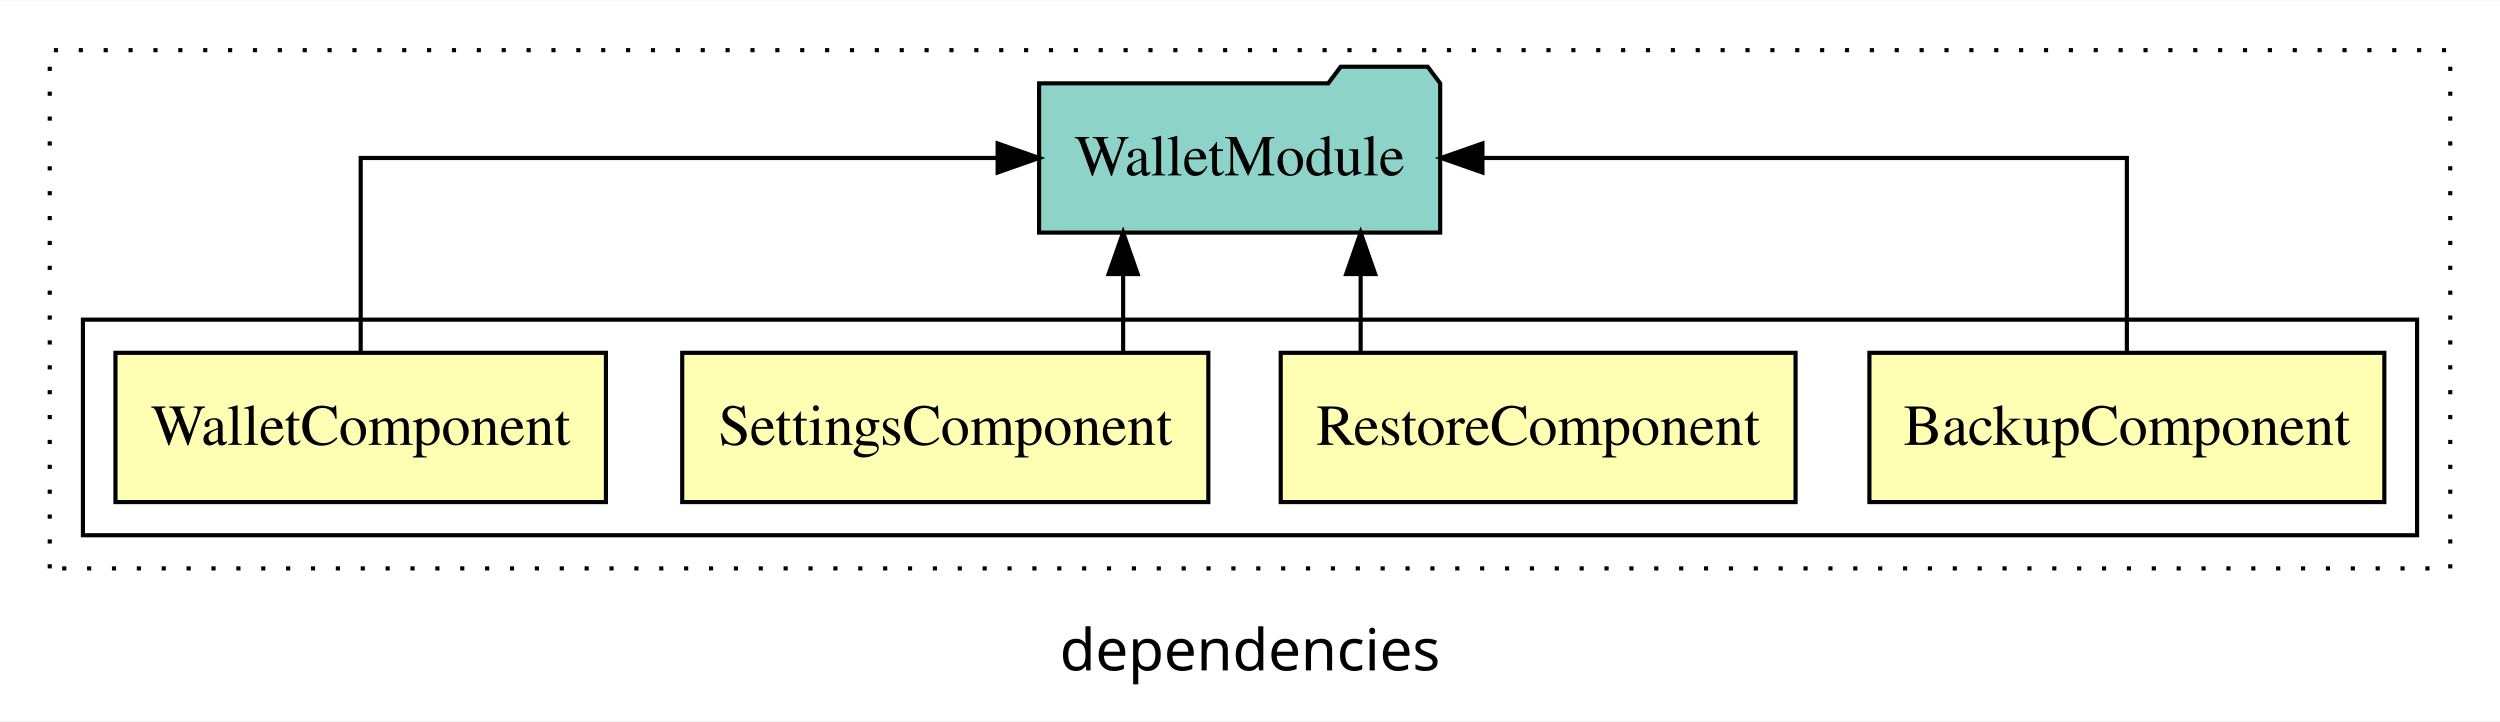
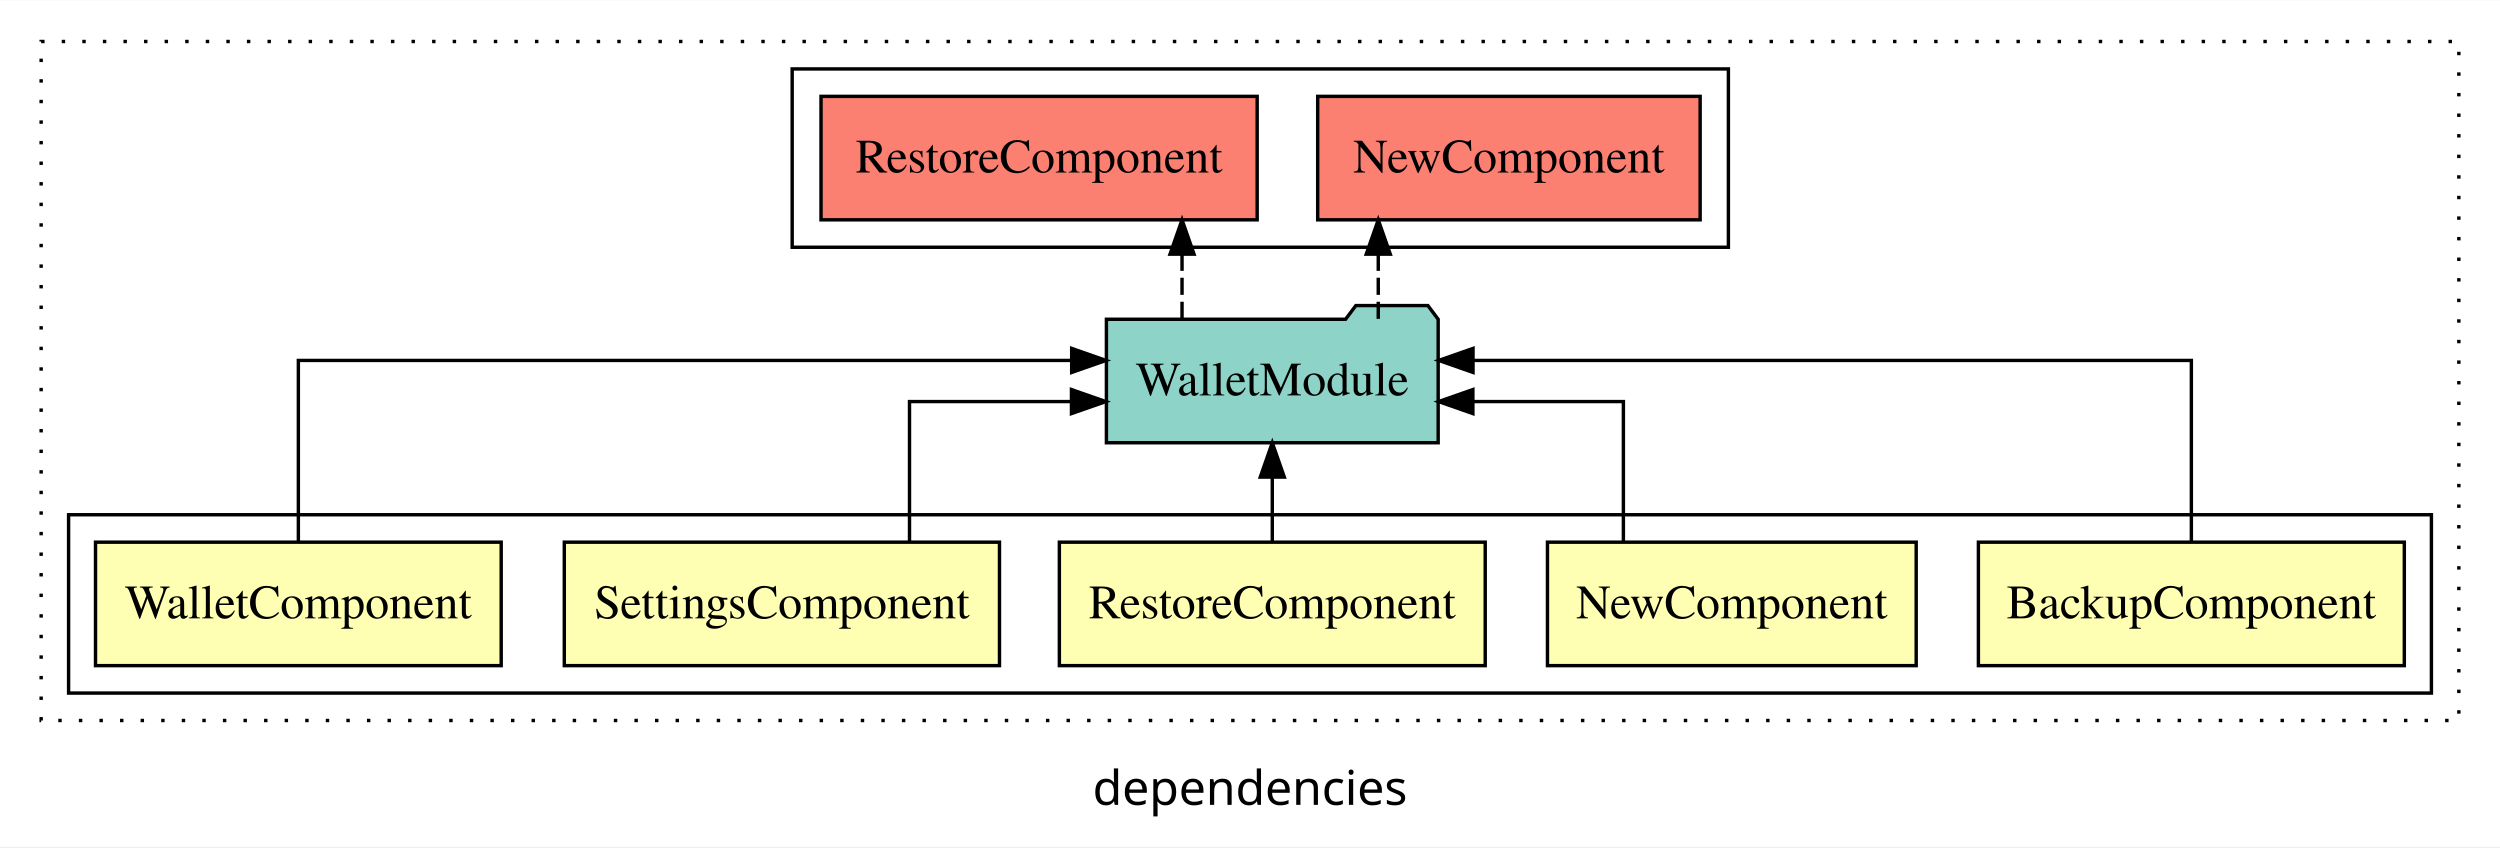
- <svg xmlns="http://www.w3.org/2000/svg" width="603pt" height="174pt" viewBox="0.00 0.00 603.00 173.80">
-   <g id="graph0" class="graph" transform="scale(1 1) rotate(0) translate(4 169.8)">
-     <polygon fill="white" stroke="transparent" points="-4,4 -4,-169.8 599,-169.8 599,4 -4,4" />
-     <text text-anchor="middle" x="297.5" y="-8.2" font-family="sans-serif" font-size="14.00">dependencies</text>
+ <svg xmlns="http://www.w3.org/2000/svg" width="729pt" height="247pt" viewBox="0.00 0.00 729.00 246.80">
+   <g id="graph0" class="graph" transform="scale(1 1) rotate(0) translate(4 242.8)">
+     <polygon fill="white" stroke="transparent" points="-4,4 -4,-242.8 725,-242.8 725,4 -4,4" />
+     <text text-anchor="middle" x="360.5" y="-8.2" font-family="sans-serif" font-size="14.00">dependencies</text>
    <g id="clust1" class="cluster">
-       <polygon fill="none" stroke="black" stroke-dasharray="1,5" points="8,-32.8 8,-157.8 587,-157.8 587,-32.8 8,-32.8" />
+       <polygon fill="none" stroke="black" stroke-dasharray="1,5" points="8,-32.8 8,-230.8 713,-230.8 713,-32.8 8,-32.8" />
    </g>
    <g id="clust2" class="cluster">
-       <polygon fill="none" stroke="black" points="16,-40.8 16,-92.8 579,-92.8 579,-40.8 16,-40.8" />
+       <polygon fill="none" stroke="black" points="16,-40.8 16,-92.8 705,-92.8 705,-40.8 16,-40.8" />
+     </g>
+     <g id="clust9" class="cluster">
+       <polygon fill="none" stroke="black" points="227,-170.8 227,-222.8 500,-222.8 500,-170.8 227,-170.8" />
    </g>
    <g id="node1" class="node">
-       <polygon fill="#ffffb3" stroke="black" points="571.1,-84.8 446.9,-84.8 446.9,-48.8 571.1,-48.8 571.1,-84.8" />
-       <text text-anchor="middle" x="509" y="-62.6" font-family="Times,serif" font-size="14.00">BackupComponent</text>
+       <polygon fill="#ffffb3" stroke="black" points="697.1,-84.8 572.9,-84.8 572.9,-48.8 697.1,-48.8 697.1,-84.8" />
+       <text text-anchor="middle" x="635" y="-62.6" font-family="Times,serif" font-size="14.00">BackupComponent</text>
    </g>
-     <g id="node5" class="node">
-       <polygon fill="#8dd3c7" stroke="black" points="343.37,-149.8 340.37,-153.8 319.37,-153.8 316.37,-149.8 246.63,-149.8 246.63,-113.8 343.37,-113.8 343.37,-149.8" />
-       <text text-anchor="middle" x="295" y="-127.6" font-family="Times,serif" font-size="14.00">WalletModule</text>
+     <g id="node6" class="node">
+       <polygon fill="#8dd3c7" stroke="black" points="415.37,-149.8 412.37,-153.8 391.37,-153.8 388.37,-149.8 318.63,-149.8 318.63,-113.8 415.37,-113.8 415.37,-149.8" />
+       <text text-anchor="middle" x="367" y="-127.6" font-family="Times,serif" font-size="14.00">WalletModule</text>
    </g>
    <g id="edge1" class="edge">
-       <path fill="none" stroke="black" d="M509,-84.91C509,-104.14 509,-131.8 509,-131.8 509,-131.8 353.56,-131.8 353.56,-131.8" />
-       <polygon fill="black" stroke="black" points="353.56,-128.3 343.56,-131.8 353.56,-135.3 353.56,-128.3" />
+       <path fill="none" stroke="black" d="M635,-85.08C635,-106.12 635,-137.8 635,-137.8 635,-137.8 425.53,-137.8 425.53,-137.8" />
+       <polygon fill="black" stroke="black" points="425.53,-134.3 415.53,-137.8 425.53,-141.3 425.53,-134.3" />
    </g>
    <g id="node2" class="node">
+       <polygon fill="#ffffb3" stroke="black" points="554.76,-84.8 447.24,-84.8 447.24,-48.8 554.76,-48.8 554.76,-84.8" />
+       <text text-anchor="middle" x="501" y="-62.6" font-family="Times,serif" font-size="14.00">NewComponent</text>
+     </g>
+     <g id="edge2" class="edge">
+       <path fill="none" stroke="black" d="M469.38,-84.82C469.38,-102.17 469.38,-125.8 469.38,-125.8 469.38,-125.8 425.49,-125.8 425.49,-125.8" />
+       <polygon fill="black" stroke="black" points="425.49,-122.3 415.49,-125.8 425.49,-129.3 425.49,-122.3" />
+     </g>
+     <g id="node3" class="node">
      <polygon fill="#ffffb3" stroke="black" points="429.09,-84.8 304.91,-84.8 304.91,-48.8 429.09,-48.8 429.09,-84.8" />
      <text text-anchor="middle" x="367" y="-62.6" font-family="Times,serif" font-size="14.00">RestoreComponent</text>
    </g>
-     <g id="edge2" class="edge">
-       <path fill="none" stroke="black" d="M324.19,-84.91C324.19,-84.91 324.19,-103.79 324.19,-103.79" />
-       <polygon fill="black" stroke="black" points="320.69,-103.79 324.19,-113.79 327.69,-103.79 320.69,-103.79" />
+     <g id="edge3" class="edge">
+       <path fill="none" stroke="black" d="M367,-84.91C367,-84.91 367,-103.79 367,-103.79" />
+       <polygon fill="black" stroke="black" points="363.5,-103.79 367,-113.79 370.5,-103.79 363.5,-103.79" />
    </g>
-     <g id="node3" class="node">
+     <g id="node4" class="node">
      <polygon fill="#ffffb3" stroke="black" points="287.45,-84.8 160.55,-84.8 160.55,-48.8 287.45,-48.8 287.45,-84.8" />
      <text text-anchor="middle" x="224" y="-62.6" font-family="Times,serif" font-size="14.00">SettingsComponent</text>
    </g>
-     <g id="edge3" class="edge">
-       <path fill="none" stroke="black" d="M266.9,-84.91C266.9,-84.91 266.9,-103.79 266.9,-103.79" />
-       <polygon fill="black" stroke="black" points="263.4,-103.79 266.9,-113.79 270.4,-103.79 263.4,-103.79" />
+     <g id="edge4" class="edge">
+       <path fill="none" stroke="black" d="M261.21,-84.82C261.21,-102.17 261.21,-125.8 261.21,-125.8 261.21,-125.8 308.44,-125.8 308.44,-125.8" />
+       <polygon fill="black" stroke="black" points="308.44,-129.3 318.44,-125.8 308.44,-122.3 308.44,-129.3" />
    </g>
-     <g id="node4" class="node">
+     <g id="node5" class="node">
      <polygon fill="#ffffb3" stroke="black" points="142.15,-84.8 23.85,-84.8 23.85,-48.8 142.15,-48.8 142.15,-84.8" />
      <text text-anchor="middle" x="83" y="-62.6" font-family="Times,serif" font-size="14.00">WalletComponent</text>
    </g>
-     <g id="edge4" class="edge">
-       <path fill="none" stroke="black" d="M83,-84.91C83,-104.14 83,-131.8 83,-131.8 83,-131.8 236.63,-131.8 236.63,-131.8" />
-       <polygon fill="black" stroke="black" points="236.63,-135.3 246.63,-131.8 236.63,-128.3 236.63,-135.3" />
+     <g id="edge5" class="edge">
+       <path fill="none" stroke="black" d="M83,-85.08C83,-106.12 83,-137.8 83,-137.8 83,-137.8 308.5,-137.8 308.5,-137.8" />
+       <polygon fill="black" stroke="black" points="308.5,-141.3 318.5,-137.8 308.5,-134.3 308.5,-141.3" />
+     </g>
+     <g id="node7" class="node">
+       <polygon fill="#fb8072" stroke="black" points="491.76,-214.8 380.24,-214.8 380.24,-178.8 491.76,-178.8 491.76,-214.8" />
+       <text text-anchor="middle" x="436" y="-192.6" font-family="Times,serif" font-size="14.00">NewComponent </text>
+     </g>
+     <g id="edge6" class="edge">
+       <path fill="none" stroke="black" stroke-dasharray="5,2" d="M397.9,-149.91C397.9,-149.91 397.9,-168.79 397.9,-168.79" />
+       <polygon fill="black" stroke="black" points="394.4,-168.79 397.9,-178.79 401.4,-168.79 394.4,-168.79" />
+     </g>
+     <g id="node8" class="node">
+       <polygon fill="#fb8072" stroke="black" points="362.59,-214.8 235.41,-214.8 235.41,-178.8 362.59,-178.8 362.59,-214.8" />
+       <text text-anchor="middle" x="299" y="-192.6" font-family="Times,serif" font-size="14.00">RestoreComponent </text>
+     </g>
+     <g id="edge7" class="edge">
+       <path fill="none" stroke="black" stroke-dasharray="5,2" d="M340.68,-149.91C340.68,-149.91 340.68,-168.79 340.68,-168.79" />
+       <polygon fill="black" stroke="black" points="337.18,-168.79 340.68,-178.79 344.18,-168.79 337.18,-168.79" />
    </g>
  </g>
</svg>
